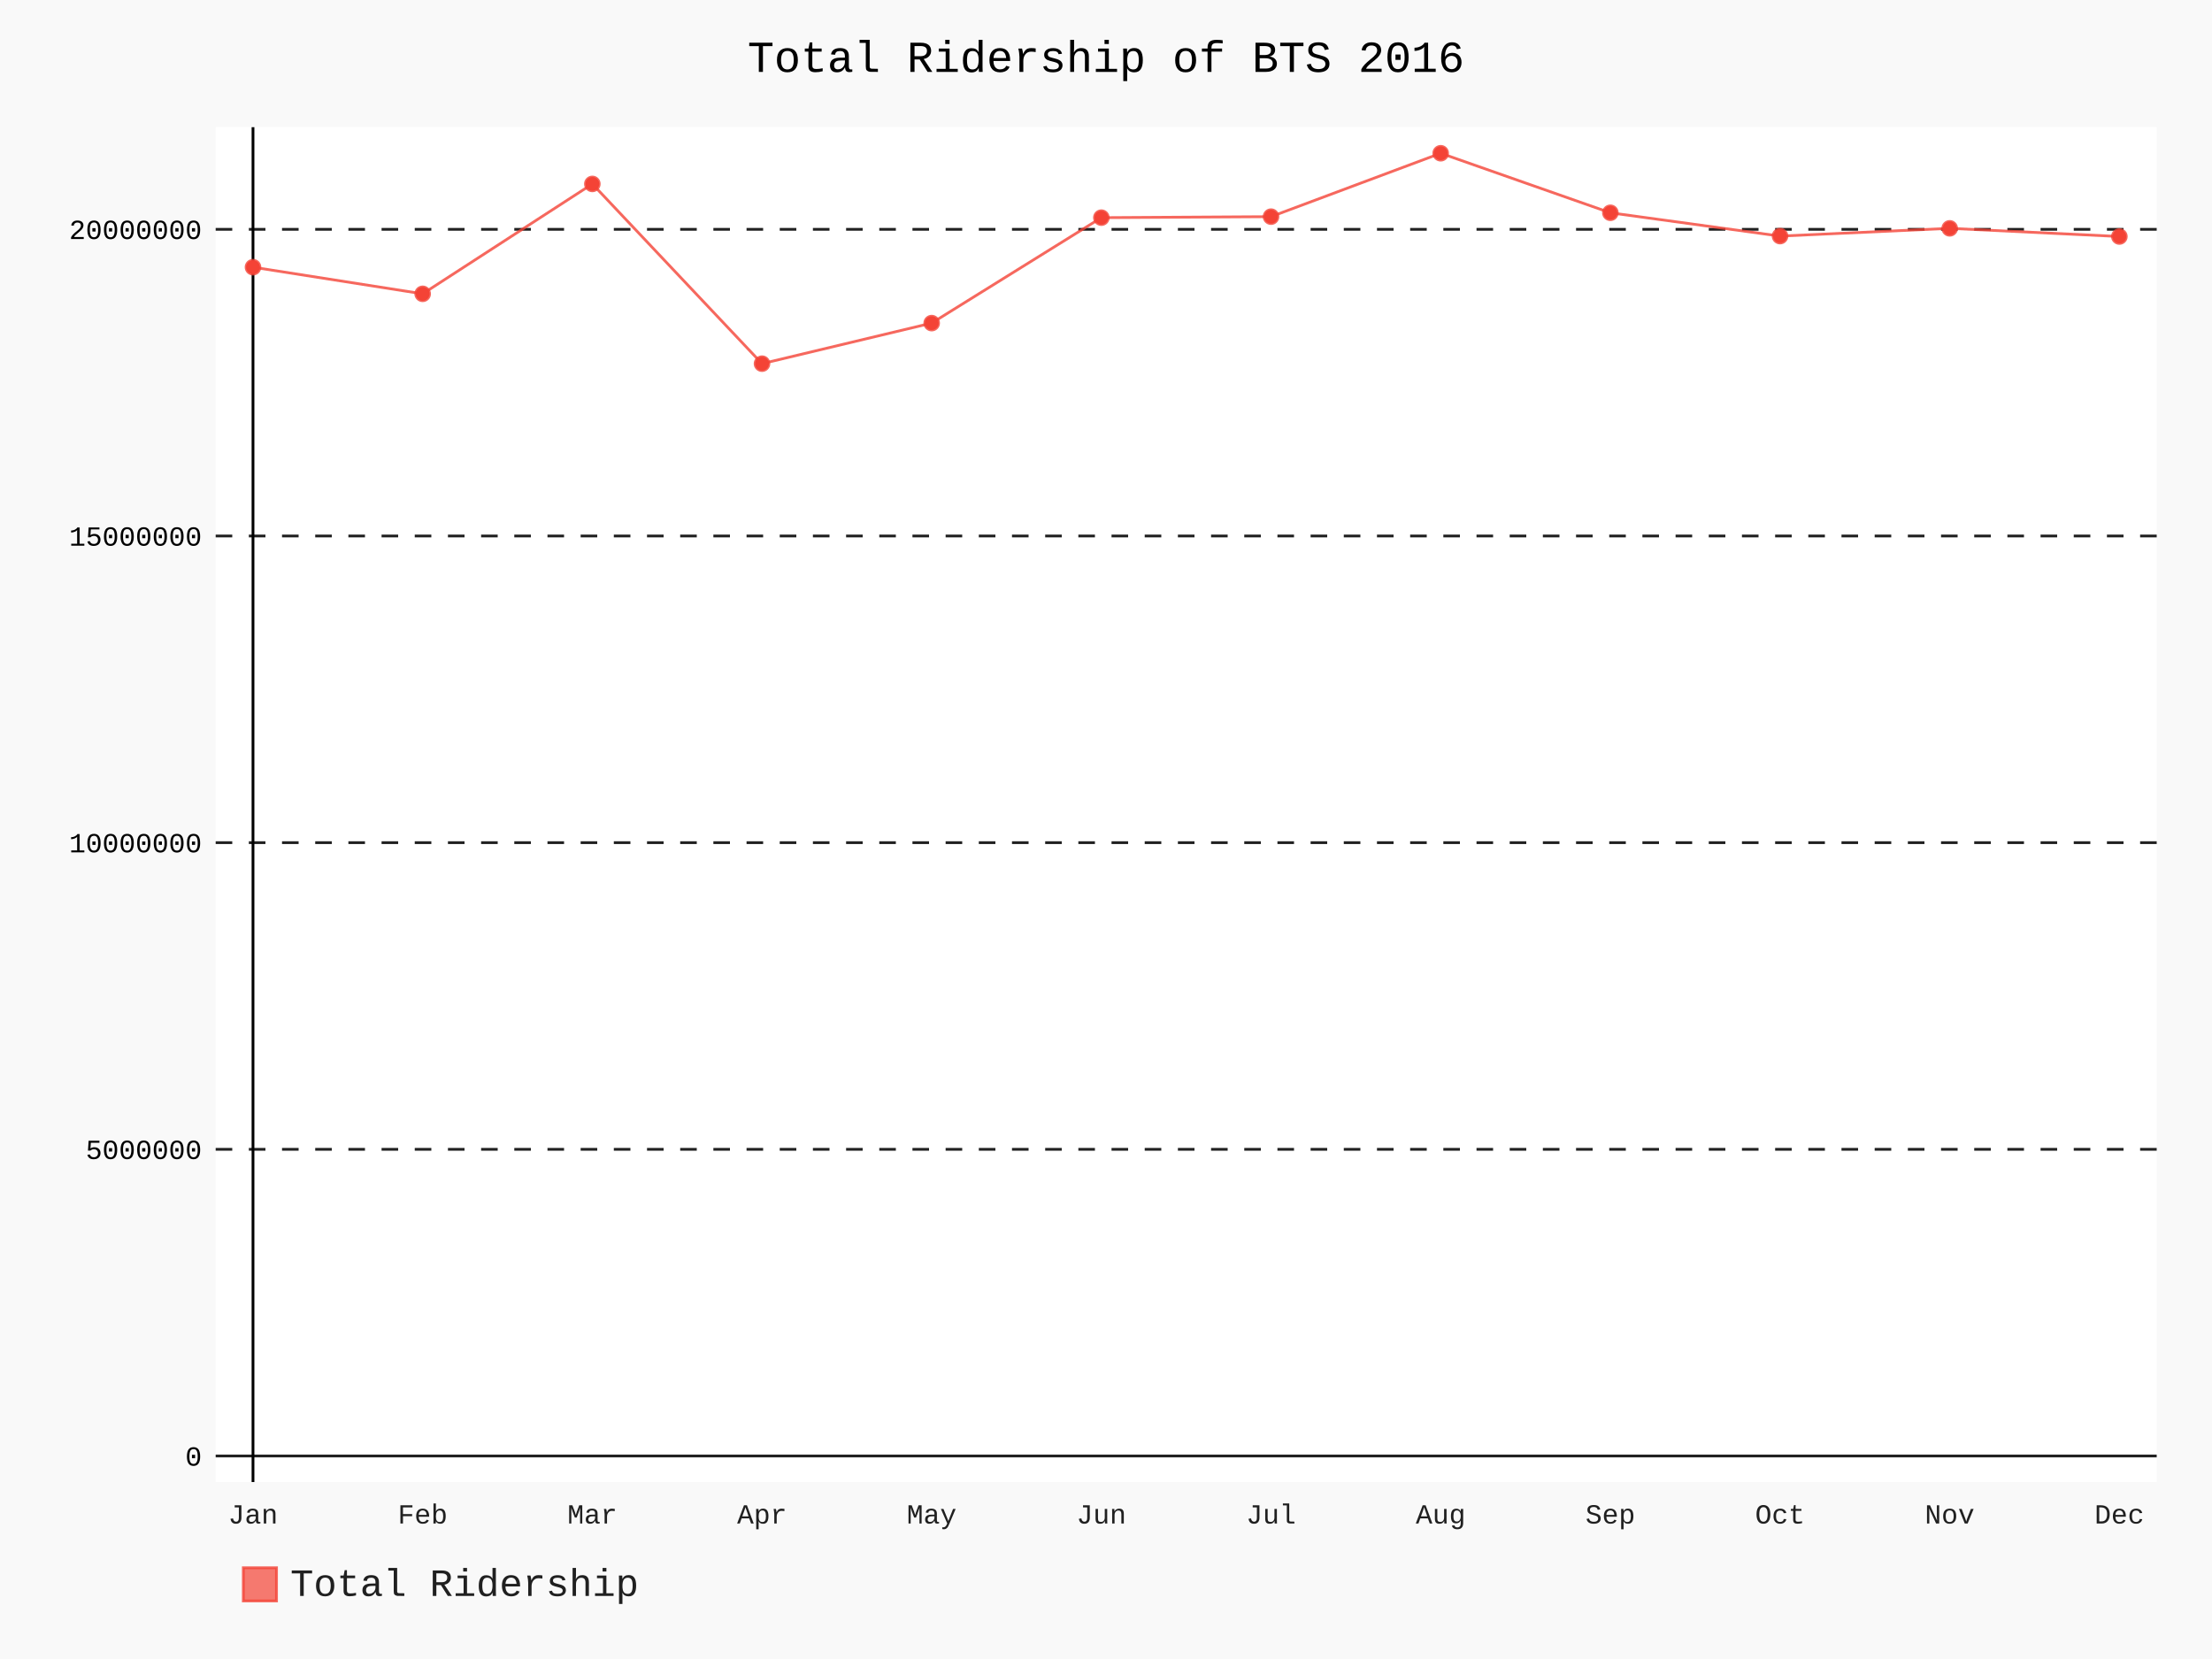
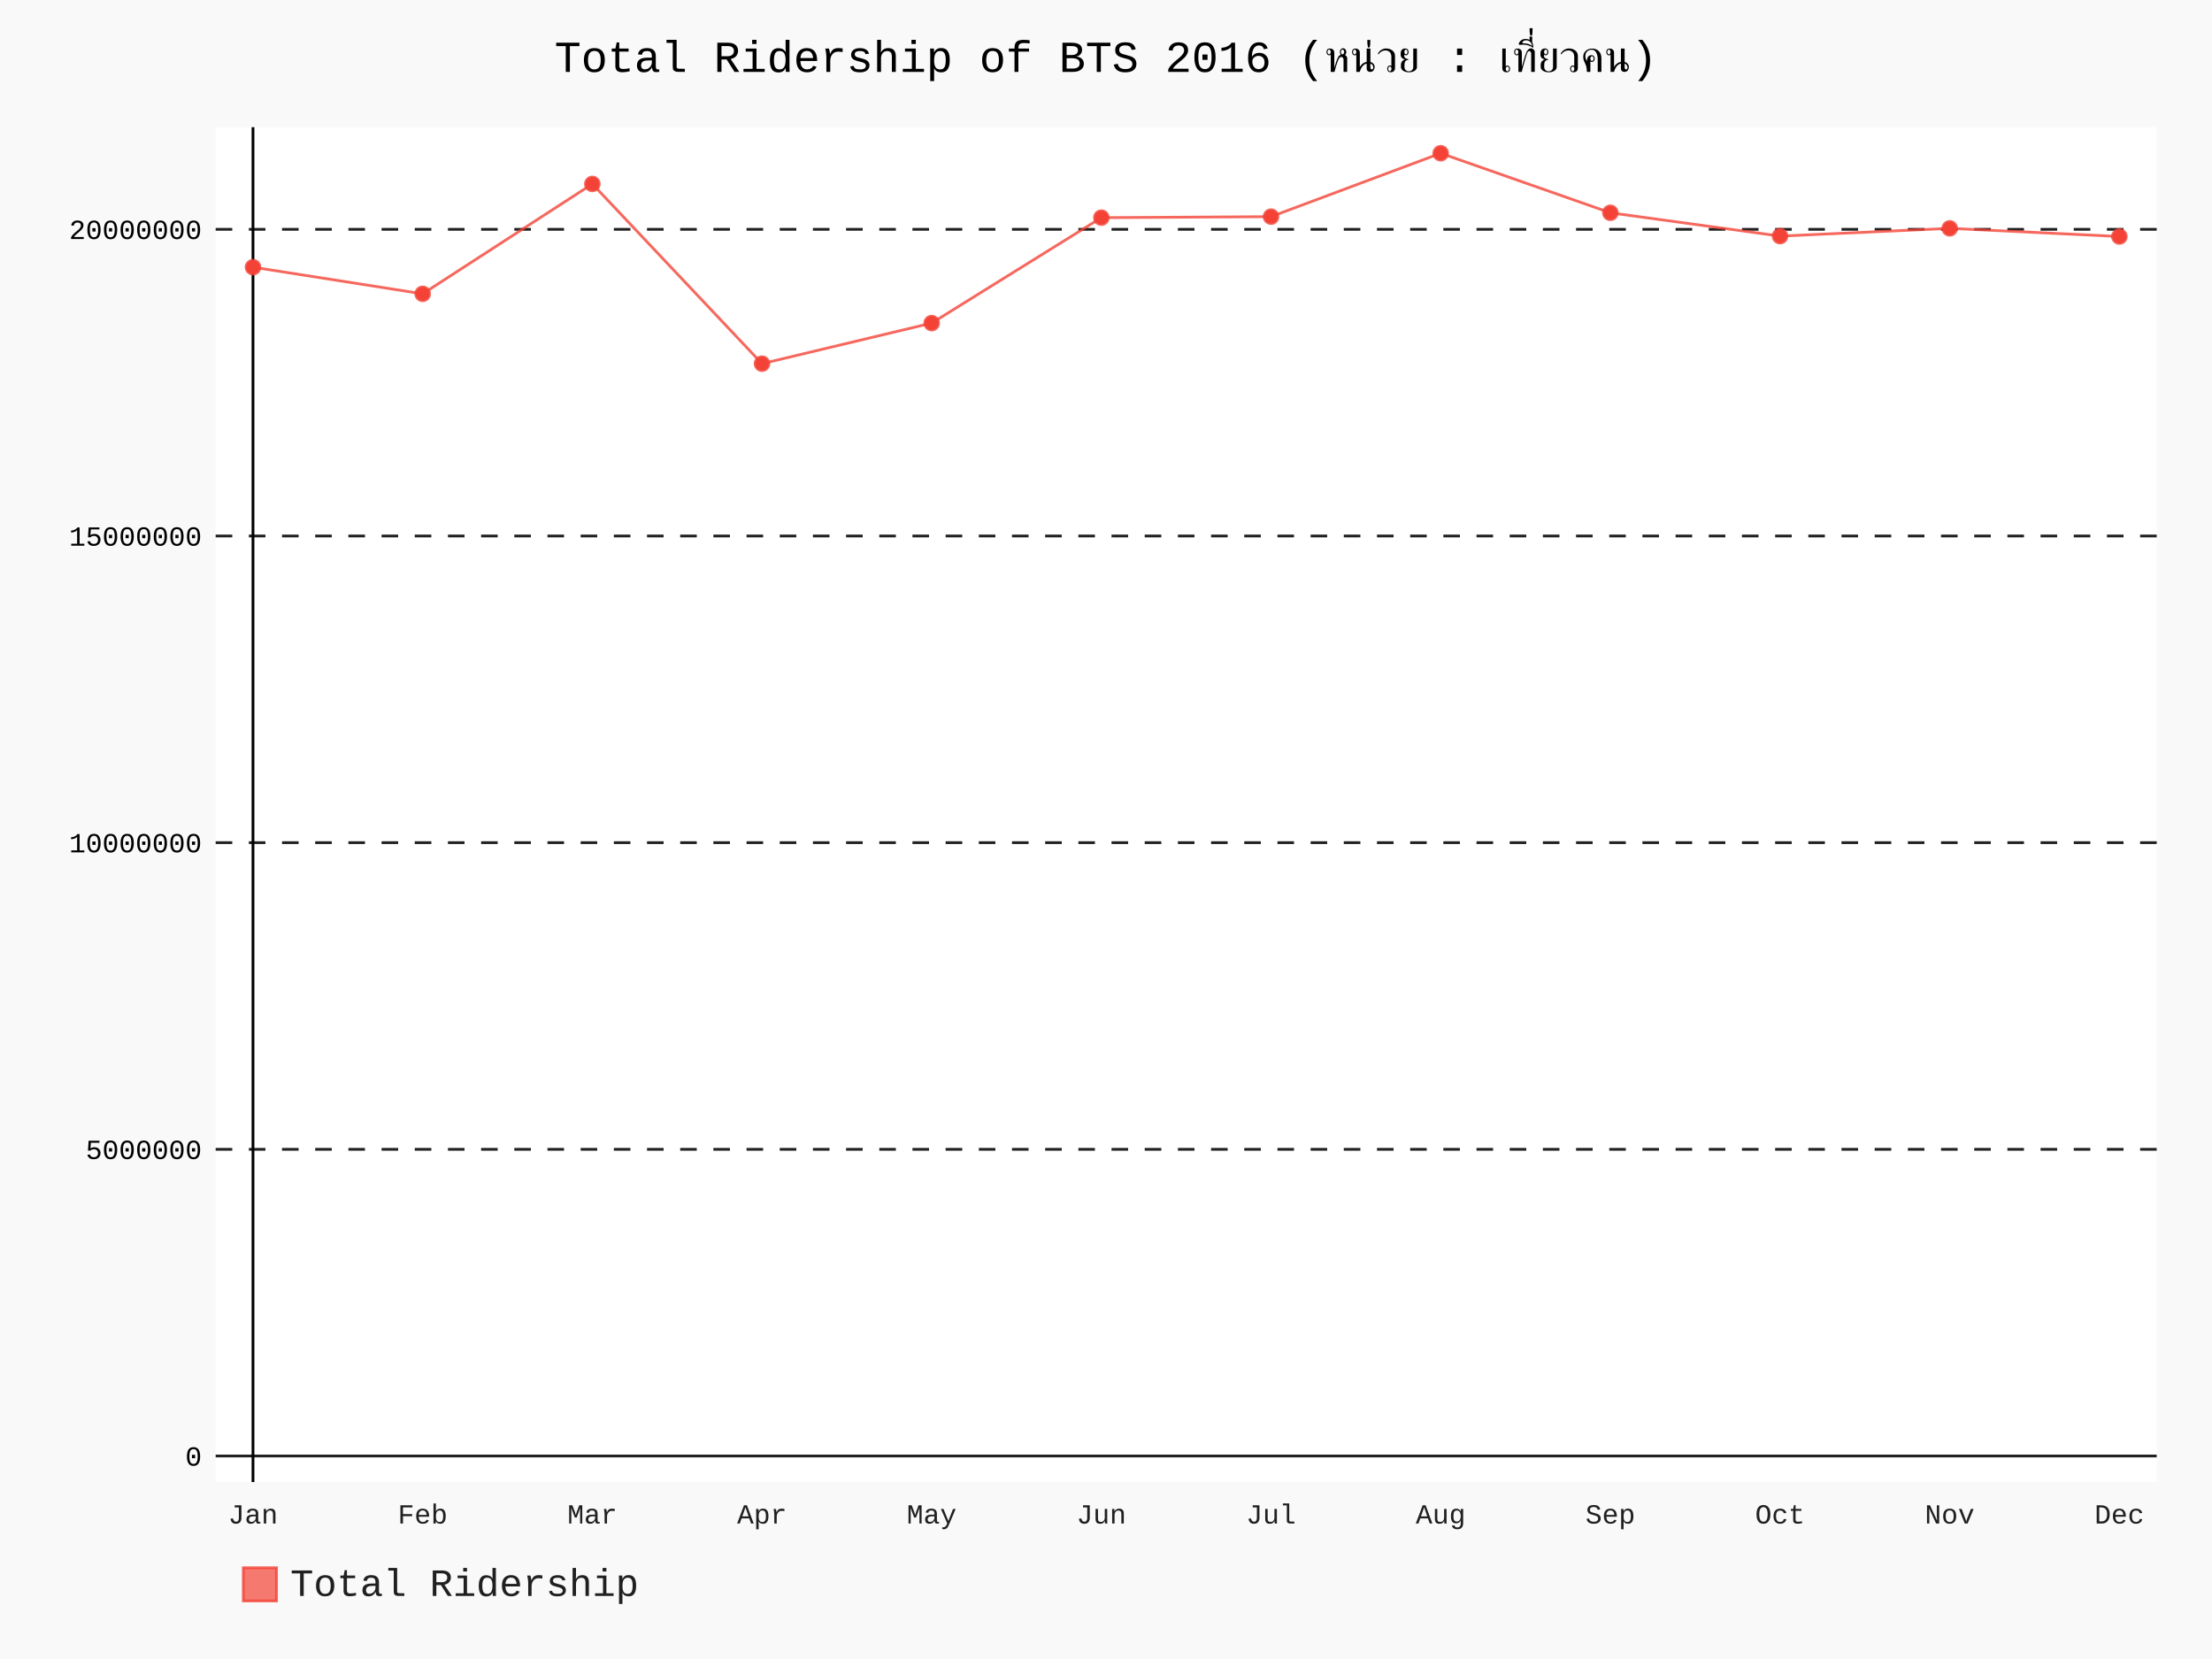
- <svg xmlns="http://www.w3.org/2000/svg" class="pygal-chart" id="chart-9d7215a5-559a-42e0-9766-b6a1f5dedaff" viewBox="0 0 800 600">
+ <svg xmlns="http://www.w3.org/2000/svg" class="pygal-chart" id="chart-06f38a49-2ea7-4335-b3d6-425f22cea92a" viewBox="0 0 800 600">
  <defs>
-     <style type="text/css">#chart-9d7215a5-559a-42e0-9766-b6a1f5dedaff{-webkit-user-select:none;-webkit-font-smoothing:antialiased;font-family:Consolas,"Liberation Mono",Menlo,Courier,monospace}#chart-9d7215a5-559a-42e0-9766-b6a1f5dedaff .title{font-family:Consolas,"Liberation Mono",Menlo,Courier,monospace;font-size:16px}#chart-9d7215a5-559a-42e0-9766-b6a1f5dedaff .legends .legend text{font-family:Consolas,"Liberation Mono",Menlo,Courier,monospace;font-size:14px}#chart-9d7215a5-559a-42e0-9766-b6a1f5dedaff .axis text{font-family:Consolas,"Liberation Mono",Menlo,Courier,monospace;font-size:10px}#chart-9d7215a5-559a-42e0-9766-b6a1f5dedaff .axis text.major{font-family:Consolas,"Liberation Mono",Menlo,Courier,monospace;font-size:10px}#chart-9d7215a5-559a-42e0-9766-b6a1f5dedaff .text-overlay text.value{font-family:Consolas,"Liberation Mono",Menlo,Courier,monospace;font-size:16px}#chart-9d7215a5-559a-42e0-9766-b6a1f5dedaff .text-overlay text.label{font-family:Consolas,"Liberation Mono",Menlo,Courier,monospace;font-size:10px}#chart-9d7215a5-559a-42e0-9766-b6a1f5dedaff .tooltip{font-family:Consolas,"Liberation Mono",Menlo,Courier,monospace;font-size:14px}#chart-9d7215a5-559a-42e0-9766-b6a1f5dedaff text.no_data{font-family:Consolas,"Liberation Mono",Menlo,Courier,monospace;font-size:64px}
- #chart-9d7215a5-559a-42e0-9766-b6a1f5dedaff{background-color:rgba(249,249,249,1)}#chart-9d7215a5-559a-42e0-9766-b6a1f5dedaff path,#chart-9d7215a5-559a-42e0-9766-b6a1f5dedaff line,#chart-9d7215a5-559a-42e0-9766-b6a1f5dedaff rect,#chart-9d7215a5-559a-42e0-9766-b6a1f5dedaff circle{-webkit-transition:150ms;-moz-transition:150ms;transition:150ms}#chart-9d7215a5-559a-42e0-9766-b6a1f5dedaff .graph &gt; .background{fill:rgba(249,249,249,1)}#chart-9d7215a5-559a-42e0-9766-b6a1f5dedaff .plot &gt; .background{fill:rgba(255,255,255,1)}#chart-9d7215a5-559a-42e0-9766-b6a1f5dedaff .graph{fill:rgba(0,0,0,.87)}#chart-9d7215a5-559a-42e0-9766-b6a1f5dedaff text.no_data{fill:rgba(0,0,0,1)}#chart-9d7215a5-559a-42e0-9766-b6a1f5dedaff .title{fill:rgba(0,0,0,1)}#chart-9d7215a5-559a-42e0-9766-b6a1f5dedaff .legends .legend text{fill:rgba(0,0,0,.87)}#chart-9d7215a5-559a-42e0-9766-b6a1f5dedaff .legends .legend:hover text{fill:rgba(0,0,0,1)}#chart-9d7215a5-559a-42e0-9766-b6a1f5dedaff .axis .line{stroke:rgba(0,0,0,1)}#chart-9d7215a5-559a-42e0-9766-b6a1f5dedaff .axis .guide.line{stroke:rgba(0,0,0,.54)}#chart-9d7215a5-559a-42e0-9766-b6a1f5dedaff .axis .major.line{stroke:rgba(0,0,0,.87)}#chart-9d7215a5-559a-42e0-9766-b6a1f5dedaff .axis text.major{fill:rgba(0,0,0,1)}#chart-9d7215a5-559a-42e0-9766-b6a1f5dedaff .axis.y .guides:hover .guide.line,#chart-9d7215a5-559a-42e0-9766-b6a1f5dedaff .line-graph .axis.x .guides:hover .guide.line,#chart-9d7215a5-559a-42e0-9766-b6a1f5dedaff .stackedline-graph .axis.x .guides:hover .guide.line,#chart-9d7215a5-559a-42e0-9766-b6a1f5dedaff .xy-graph .axis.x .guides:hover .guide.line{stroke:rgba(0,0,0,1)}#chart-9d7215a5-559a-42e0-9766-b6a1f5dedaff .axis .guides:hover text{fill:rgba(0,0,0,1)}#chart-9d7215a5-559a-42e0-9766-b6a1f5dedaff .reactive{fill-opacity:.7;stroke-opacity:.8}#chart-9d7215a5-559a-42e0-9766-b6a1f5dedaff .ci{stroke:rgba(0,0,0,.87)}#chart-9d7215a5-559a-42e0-9766-b6a1f5dedaff .reactive.active,#chart-9d7215a5-559a-42e0-9766-b6a1f5dedaff .active .reactive{fill-opacity:.8;stroke-opacity:.9;stroke-width:4}#chart-9d7215a5-559a-42e0-9766-b6a1f5dedaff .ci .reactive.active{stroke-width:1.5}#chart-9d7215a5-559a-42e0-9766-b6a1f5dedaff .series text{fill:rgba(0,0,0,1)}#chart-9d7215a5-559a-42e0-9766-b6a1f5dedaff .tooltip rect{fill:rgba(255,255,255,1);stroke:rgba(0,0,0,1);-webkit-transition:opacity 150ms;-moz-transition:opacity 150ms;transition:opacity 150ms}#chart-9d7215a5-559a-42e0-9766-b6a1f5dedaff .tooltip .label{fill:rgba(0,0,0,.87)}#chart-9d7215a5-559a-42e0-9766-b6a1f5dedaff .tooltip .label{fill:rgba(0,0,0,.87)}#chart-9d7215a5-559a-42e0-9766-b6a1f5dedaff .tooltip .legend{font-size:.8em;fill:rgba(0,0,0,.54)}#chart-9d7215a5-559a-42e0-9766-b6a1f5dedaff .tooltip .x_label{font-size:.6em;fill:rgba(0,0,0,1)}#chart-9d7215a5-559a-42e0-9766-b6a1f5dedaff .tooltip .xlink{font-size:.5em;text-decoration:underline}#chart-9d7215a5-559a-42e0-9766-b6a1f5dedaff .tooltip .value{font-size:1.5em}#chart-9d7215a5-559a-42e0-9766-b6a1f5dedaff .bound{font-size:.5em}#chart-9d7215a5-559a-42e0-9766-b6a1f5dedaff .max-value{font-size:.75em;fill:rgba(0,0,0,.54)}#chart-9d7215a5-559a-42e0-9766-b6a1f5dedaff .map-element{fill:rgba(255,255,255,1);stroke:rgba(0,0,0,.54) !important}#chart-9d7215a5-559a-42e0-9766-b6a1f5dedaff .map-element .reactive{fill-opacity:inherit;stroke-opacity:inherit}#chart-9d7215a5-559a-42e0-9766-b6a1f5dedaff .color-0,#chart-9d7215a5-559a-42e0-9766-b6a1f5dedaff .color-0 a:visited{stroke:#F44336;fill:#F44336}#chart-9d7215a5-559a-42e0-9766-b6a1f5dedaff .text-overlay .color-0 text{fill:black}
- #chart-9d7215a5-559a-42e0-9766-b6a1f5dedaff text.no_data{text-anchor:middle}#chart-9d7215a5-559a-42e0-9766-b6a1f5dedaff .guide.line{fill:none}#chart-9d7215a5-559a-42e0-9766-b6a1f5dedaff .centered{text-anchor:middle}#chart-9d7215a5-559a-42e0-9766-b6a1f5dedaff .title{text-anchor:middle}#chart-9d7215a5-559a-42e0-9766-b6a1f5dedaff .legends .legend text{fill-opacity:1}#chart-9d7215a5-559a-42e0-9766-b6a1f5dedaff .axis.x text{text-anchor:middle}#chart-9d7215a5-559a-42e0-9766-b6a1f5dedaff .axis.x:not(.web) text[transform]{text-anchor:start}#chart-9d7215a5-559a-42e0-9766-b6a1f5dedaff .axis.x:not(.web) text[transform].backwards{text-anchor:end}#chart-9d7215a5-559a-42e0-9766-b6a1f5dedaff .axis.y text{text-anchor:end}#chart-9d7215a5-559a-42e0-9766-b6a1f5dedaff .axis.y text[transform].backwards{text-anchor:start}#chart-9d7215a5-559a-42e0-9766-b6a1f5dedaff .axis.y2 text{text-anchor:start}#chart-9d7215a5-559a-42e0-9766-b6a1f5dedaff .axis.y2 text[transform].backwards{text-anchor:end}#chart-9d7215a5-559a-42e0-9766-b6a1f5dedaff .axis .guide.line{stroke-dasharray:4,4}#chart-9d7215a5-559a-42e0-9766-b6a1f5dedaff .axis .major.guide.line{stroke-dasharray:6,6}#chart-9d7215a5-559a-42e0-9766-b6a1f5dedaff .horizontal .axis.y .guide.line,#chart-9d7215a5-559a-42e0-9766-b6a1f5dedaff .horizontal .axis.y2 .guide.line,#chart-9d7215a5-559a-42e0-9766-b6a1f5dedaff .vertical .axis.x .guide.line{opacity:0}#chart-9d7215a5-559a-42e0-9766-b6a1f5dedaff .horizontal .axis.always_show .guide.line,#chart-9d7215a5-559a-42e0-9766-b6a1f5dedaff .vertical .axis.always_show .guide.line{opacity:1 !important}#chart-9d7215a5-559a-42e0-9766-b6a1f5dedaff .axis.y .guides:hover .guide.line,#chart-9d7215a5-559a-42e0-9766-b6a1f5dedaff .axis.y2 .guides:hover .guide.line,#chart-9d7215a5-559a-42e0-9766-b6a1f5dedaff .axis.x .guides:hover .guide.line{opacity:1}#chart-9d7215a5-559a-42e0-9766-b6a1f5dedaff .axis .guides:hover text{opacity:1}#chart-9d7215a5-559a-42e0-9766-b6a1f5dedaff .nofill{fill:none}#chart-9d7215a5-559a-42e0-9766-b6a1f5dedaff .subtle-fill{fill-opacity:.2}#chart-9d7215a5-559a-42e0-9766-b6a1f5dedaff .dot{stroke-width:1px;fill-opacity:1}#chart-9d7215a5-559a-42e0-9766-b6a1f5dedaff .dot.active{stroke-width:5px}#chart-9d7215a5-559a-42e0-9766-b6a1f5dedaff .dot.negative{fill:transparent}#chart-9d7215a5-559a-42e0-9766-b6a1f5dedaff text,#chart-9d7215a5-559a-42e0-9766-b6a1f5dedaff tspan{stroke:none !important}#chart-9d7215a5-559a-42e0-9766-b6a1f5dedaff .series text.active{opacity:1}#chart-9d7215a5-559a-42e0-9766-b6a1f5dedaff .tooltip rect{fill-opacity:.95;stroke-width:.5}#chart-9d7215a5-559a-42e0-9766-b6a1f5dedaff .tooltip text{fill-opacity:1}#chart-9d7215a5-559a-42e0-9766-b6a1f5dedaff .showable{visibility:hidden}#chart-9d7215a5-559a-42e0-9766-b6a1f5dedaff .showable.shown{visibility:visible}#chart-9d7215a5-559a-42e0-9766-b6a1f5dedaff .gauge-background{fill:rgba(229,229,229,1);stroke:none}#chart-9d7215a5-559a-42e0-9766-b6a1f5dedaff .bg-lines{stroke:rgba(249,249,249,1);stroke-width:2px}</style>
+     <style type="text/css">#chart-06f38a49-2ea7-4335-b3d6-425f22cea92a{-webkit-user-select:none;-webkit-font-smoothing:antialiased;font-family:Consolas,"Liberation Mono",Menlo,Courier,monospace}#chart-06f38a49-2ea7-4335-b3d6-425f22cea92a .title{font-family:Consolas,"Liberation Mono",Menlo,Courier,monospace;font-size:16px}#chart-06f38a49-2ea7-4335-b3d6-425f22cea92a .legends .legend text{font-family:Consolas,"Liberation Mono",Menlo,Courier,monospace;font-size:14px}#chart-06f38a49-2ea7-4335-b3d6-425f22cea92a .axis text{font-family:Consolas,"Liberation Mono",Menlo,Courier,monospace;font-size:10px}#chart-06f38a49-2ea7-4335-b3d6-425f22cea92a .axis text.major{font-family:Consolas,"Liberation Mono",Menlo,Courier,monospace;font-size:10px}#chart-06f38a49-2ea7-4335-b3d6-425f22cea92a .text-overlay text.value{font-family:Consolas,"Liberation Mono",Menlo,Courier,monospace;font-size:16px}#chart-06f38a49-2ea7-4335-b3d6-425f22cea92a .text-overlay text.label{font-family:Consolas,"Liberation Mono",Menlo,Courier,monospace;font-size:10px}#chart-06f38a49-2ea7-4335-b3d6-425f22cea92a .tooltip{font-family:Consolas,"Liberation Mono",Menlo,Courier,monospace;font-size:14px}#chart-06f38a49-2ea7-4335-b3d6-425f22cea92a text.no_data{font-family:Consolas,"Liberation Mono",Menlo,Courier,monospace;font-size:64px}
+ #chart-06f38a49-2ea7-4335-b3d6-425f22cea92a{background-color:rgba(249,249,249,1)}#chart-06f38a49-2ea7-4335-b3d6-425f22cea92a path,#chart-06f38a49-2ea7-4335-b3d6-425f22cea92a line,#chart-06f38a49-2ea7-4335-b3d6-425f22cea92a rect,#chart-06f38a49-2ea7-4335-b3d6-425f22cea92a circle{-webkit-transition:150ms;-moz-transition:150ms;transition:150ms}#chart-06f38a49-2ea7-4335-b3d6-425f22cea92a .graph &gt; .background{fill:rgba(249,249,249,1)}#chart-06f38a49-2ea7-4335-b3d6-425f22cea92a .plot &gt; .background{fill:rgba(255,255,255,1)}#chart-06f38a49-2ea7-4335-b3d6-425f22cea92a .graph{fill:rgba(0,0,0,.87)}#chart-06f38a49-2ea7-4335-b3d6-425f22cea92a text.no_data{fill:rgba(0,0,0,1)}#chart-06f38a49-2ea7-4335-b3d6-425f22cea92a .title{fill:rgba(0,0,0,1)}#chart-06f38a49-2ea7-4335-b3d6-425f22cea92a .legends .legend text{fill:rgba(0,0,0,.87)}#chart-06f38a49-2ea7-4335-b3d6-425f22cea92a .legends .legend:hover text{fill:rgba(0,0,0,1)}#chart-06f38a49-2ea7-4335-b3d6-425f22cea92a .axis .line{stroke:rgba(0,0,0,1)}#chart-06f38a49-2ea7-4335-b3d6-425f22cea92a .axis .guide.line{stroke:rgba(0,0,0,.54)}#chart-06f38a49-2ea7-4335-b3d6-425f22cea92a .axis .major.line{stroke:rgba(0,0,0,.87)}#chart-06f38a49-2ea7-4335-b3d6-425f22cea92a .axis text.major{fill:rgba(0,0,0,1)}#chart-06f38a49-2ea7-4335-b3d6-425f22cea92a .axis.y .guides:hover .guide.line,#chart-06f38a49-2ea7-4335-b3d6-425f22cea92a .line-graph .axis.x .guides:hover .guide.line,#chart-06f38a49-2ea7-4335-b3d6-425f22cea92a .stackedline-graph .axis.x .guides:hover .guide.line,#chart-06f38a49-2ea7-4335-b3d6-425f22cea92a .xy-graph .axis.x .guides:hover .guide.line{stroke:rgba(0,0,0,1)}#chart-06f38a49-2ea7-4335-b3d6-425f22cea92a .axis .guides:hover text{fill:rgba(0,0,0,1)}#chart-06f38a49-2ea7-4335-b3d6-425f22cea92a .reactive{fill-opacity:.7;stroke-opacity:.8}#chart-06f38a49-2ea7-4335-b3d6-425f22cea92a .ci{stroke:rgba(0,0,0,.87)}#chart-06f38a49-2ea7-4335-b3d6-425f22cea92a .reactive.active,#chart-06f38a49-2ea7-4335-b3d6-425f22cea92a .active .reactive{fill-opacity:.8;stroke-opacity:.9;stroke-width:4}#chart-06f38a49-2ea7-4335-b3d6-425f22cea92a .ci .reactive.active{stroke-width:1.5}#chart-06f38a49-2ea7-4335-b3d6-425f22cea92a .series text{fill:rgba(0,0,0,1)}#chart-06f38a49-2ea7-4335-b3d6-425f22cea92a .tooltip rect{fill:rgba(255,255,255,1);stroke:rgba(0,0,0,1);-webkit-transition:opacity 150ms;-moz-transition:opacity 150ms;transition:opacity 150ms}#chart-06f38a49-2ea7-4335-b3d6-425f22cea92a .tooltip .label{fill:rgba(0,0,0,.87)}#chart-06f38a49-2ea7-4335-b3d6-425f22cea92a .tooltip .label{fill:rgba(0,0,0,.87)}#chart-06f38a49-2ea7-4335-b3d6-425f22cea92a .tooltip .legend{font-size:.8em;fill:rgba(0,0,0,.54)}#chart-06f38a49-2ea7-4335-b3d6-425f22cea92a .tooltip .x_label{font-size:.6em;fill:rgba(0,0,0,1)}#chart-06f38a49-2ea7-4335-b3d6-425f22cea92a .tooltip .xlink{font-size:.5em;text-decoration:underline}#chart-06f38a49-2ea7-4335-b3d6-425f22cea92a .tooltip .value{font-size:1.5em}#chart-06f38a49-2ea7-4335-b3d6-425f22cea92a .bound{font-size:.5em}#chart-06f38a49-2ea7-4335-b3d6-425f22cea92a .max-value{font-size:.75em;fill:rgba(0,0,0,.54)}#chart-06f38a49-2ea7-4335-b3d6-425f22cea92a .map-element{fill:rgba(255,255,255,1);stroke:rgba(0,0,0,.54) !important}#chart-06f38a49-2ea7-4335-b3d6-425f22cea92a .map-element .reactive{fill-opacity:inherit;stroke-opacity:inherit}#chart-06f38a49-2ea7-4335-b3d6-425f22cea92a .color-0,#chart-06f38a49-2ea7-4335-b3d6-425f22cea92a .color-0 a:visited{stroke:#F44336;fill:#F44336}#chart-06f38a49-2ea7-4335-b3d6-425f22cea92a .text-overlay .color-0 text{fill:black}
+ #chart-06f38a49-2ea7-4335-b3d6-425f22cea92a text.no_data{text-anchor:middle}#chart-06f38a49-2ea7-4335-b3d6-425f22cea92a .guide.line{fill:none}#chart-06f38a49-2ea7-4335-b3d6-425f22cea92a .centered{text-anchor:middle}#chart-06f38a49-2ea7-4335-b3d6-425f22cea92a .title{text-anchor:middle}#chart-06f38a49-2ea7-4335-b3d6-425f22cea92a .legends .legend text{fill-opacity:1}#chart-06f38a49-2ea7-4335-b3d6-425f22cea92a .axis.x text{text-anchor:middle}#chart-06f38a49-2ea7-4335-b3d6-425f22cea92a .axis.x:not(.web) text[transform]{text-anchor:start}#chart-06f38a49-2ea7-4335-b3d6-425f22cea92a .axis.x:not(.web) text[transform].backwards{text-anchor:end}#chart-06f38a49-2ea7-4335-b3d6-425f22cea92a .axis.y text{text-anchor:end}#chart-06f38a49-2ea7-4335-b3d6-425f22cea92a .axis.y text[transform].backwards{text-anchor:start}#chart-06f38a49-2ea7-4335-b3d6-425f22cea92a .axis.y2 text{text-anchor:start}#chart-06f38a49-2ea7-4335-b3d6-425f22cea92a .axis.y2 text[transform].backwards{text-anchor:end}#chart-06f38a49-2ea7-4335-b3d6-425f22cea92a .axis .guide.line{stroke-dasharray:4,4}#chart-06f38a49-2ea7-4335-b3d6-425f22cea92a .axis .major.guide.line{stroke-dasharray:6,6}#chart-06f38a49-2ea7-4335-b3d6-425f22cea92a .horizontal .axis.y .guide.line,#chart-06f38a49-2ea7-4335-b3d6-425f22cea92a .horizontal .axis.y2 .guide.line,#chart-06f38a49-2ea7-4335-b3d6-425f22cea92a .vertical .axis.x .guide.line{opacity:0}#chart-06f38a49-2ea7-4335-b3d6-425f22cea92a .horizontal .axis.always_show .guide.line,#chart-06f38a49-2ea7-4335-b3d6-425f22cea92a .vertical .axis.always_show .guide.line{opacity:1 !important}#chart-06f38a49-2ea7-4335-b3d6-425f22cea92a .axis.y .guides:hover .guide.line,#chart-06f38a49-2ea7-4335-b3d6-425f22cea92a .axis.y2 .guides:hover .guide.line,#chart-06f38a49-2ea7-4335-b3d6-425f22cea92a .axis.x .guides:hover .guide.line{opacity:1}#chart-06f38a49-2ea7-4335-b3d6-425f22cea92a .axis .guides:hover text{opacity:1}#chart-06f38a49-2ea7-4335-b3d6-425f22cea92a .nofill{fill:none}#chart-06f38a49-2ea7-4335-b3d6-425f22cea92a .subtle-fill{fill-opacity:.2}#chart-06f38a49-2ea7-4335-b3d6-425f22cea92a .dot{stroke-width:1px;fill-opacity:1}#chart-06f38a49-2ea7-4335-b3d6-425f22cea92a .dot.active{stroke-width:5px}#chart-06f38a49-2ea7-4335-b3d6-425f22cea92a .dot.negative{fill:transparent}#chart-06f38a49-2ea7-4335-b3d6-425f22cea92a text,#chart-06f38a49-2ea7-4335-b3d6-425f22cea92a tspan{stroke:none !important}#chart-06f38a49-2ea7-4335-b3d6-425f22cea92a .series text.active{opacity:1}#chart-06f38a49-2ea7-4335-b3d6-425f22cea92a .tooltip rect{fill-opacity:.95;stroke-width:.5}#chart-06f38a49-2ea7-4335-b3d6-425f22cea92a .tooltip text{fill-opacity:1}#chart-06f38a49-2ea7-4335-b3d6-425f22cea92a .showable{visibility:hidden}#chart-06f38a49-2ea7-4335-b3d6-425f22cea92a .showable.shown{visibility:visible}#chart-06f38a49-2ea7-4335-b3d6-425f22cea92a .gauge-background{fill:rgba(229,229,229,1);stroke:none}#chart-06f38a49-2ea7-4335-b3d6-425f22cea92a .bg-lines{stroke:rgba(249,249,249,1);stroke-width:2px}</style>
  </defs>
  <g class="graph line-graph vertical">
    <rect class="background" height="600" width="800" x="0" y="0" />
    <g class="plot" transform="translate(78, 46)">
      <rect class="background" height="490.0" width="702.0" x="0" y="0" />
      <g class="axis y always_show">
        <g class="guides">
          <path class="axis major line" d="M0 480.577 h702" />
          <text class="major" x="-5" y="484.077">0</text>
        </g>
        <g class="guides">
          <path class="major guide line" d="M0 369.667 h702" />
          <text class="major" x="-5" y="373.167">5000000</text>
        </g>
        <g class="guides">
          <path class="major guide line" d="M0 258.758 h702" />
          <text class="major" x="-5" y="262.258">10000000</text>
        </g>
        <g class="guides">
          <path class="major guide line" d="M0 147.848 h702" />
          <text class="major" x="-5" y="151.348">15000000</text>
        </g>
        <g class="guides">
          <path class="major guide line" d="M0 36.939 h702" />
          <text class="major" x="-5" y="40.439">20000000</text>
        </g>
      </g>
      <g class="axis x">
        <g class="guides">
          <path class="line" d="M13.5 0 v490" />
          <text class="" x="13.5" y="505.0">Jan</text>
        </g>
        <g class="guides">
          <path class="guide line" d="M74.864 0 v490" />
          <text class="" x="74.864" y="505.0">Feb</text>
        </g>
        <g class="guides">
          <path class="guide line" d="M136.227 0 v490" />
          <text class="" x="136.227" y="505.0">Mar</text>
        </g>
        <g class="guides">
          <path class="guide line" d="M197.591 0 v490" />
          <text class="" x="197.591" y="505.0">Apr</text>
        </g>
        <g class="guides">
          <path class="guide line" d="M258.955 0 v490" />
          <text class="" x="258.955" y="505.0">May</text>
        </g>
        <g class="guides">
          <path class="guide line" d="M320.318 0 v490" />
          <text class="" x="320.318" y="505.0">Jun</text>
        </g>
        <g class="guides">
          <path class="guide line" d="M381.682 0 v490" />
          <text class="" x="381.682" y="505.0">Jul</text>
        </g>
        <g class="guides">
          <path class="guide line" d="M443.045 0 v490" />
          <text class="" x="443.045" y="505.0">Aug</text>
        </g>
        <g class="guides">
          <path class="guide line" d="M504.409 0 v490" />
          <text class="" x="504.409" y="505.0">Sep</text>
        </g>
        <g class="guides">
          <path class="guide line" d="M565.773 0 v490" />
          <text class="" x="565.773" y="505.0">Oct</text>
        </g>
        <g class="guides">
          <path class="guide line" d="M627.136 0 v490" />
          <text class="" x="627.136" y="505.0">Nov</text>
        </g>
        <g class="guides">
          <path class="guide line" d="M688.5 0 v490" />
          <text class="" x="688.5" y="505.0">Dec</text>
        </g>
      </g>
      <g class="series serie-0 color-0">
        <path class="line reactive nofill" d="M13.5 50.634 L74.864 60.266 136.227 20.519 197.591 85.526 258.955 70.853 320.318 32.719 381.682 32.358 443.045 9.423 504.409 30.955 565.773 39.386 627.136 36.583 688.5 39.537" />
      </g>
    </g>
    <g class="titles">
-       <text class="title plot_title" x="400.0" y="26">Total Ridership of BTS 2016</text>
+       <text class="title plot_title" x="400.0" y="26">Total Ridership of BTS 2016 (หน่วย : เที่ยวคน)</text>
    </g>
    <g class="plot overlay" transform="translate(78, 46)">
      <g class="series serie-0 color-0">
        <g class="dots">
          <circle class="dot reactive tooltip-trigger" cx="13.5" cy="50.634" r="2.5" />
        </g>
        <g class="dots">
          <circle class="dot reactive tooltip-trigger" cx="74.864" cy="60.266" r="2.5" />
        </g>
        <g class="dots">
          <circle class="dot reactive tooltip-trigger" cx="136.227" cy="20.519" r="2.5" />
        </g>
        <g class="dots">
          <circle class="dot reactive tooltip-trigger" cx="197.591" cy="85.526" r="2.5" />
        </g>
        <g class="dots">
          <circle class="dot reactive tooltip-trigger" cx="258.955" cy="70.853" r="2.5" />
        </g>
        <g class="dots">
          <circle class="dot reactive tooltip-trigger" cx="320.318" cy="32.719" r="2.5" />
        </g>
        <g class="dots">
          <circle class="dot reactive tooltip-trigger" cx="381.682" cy="32.358" r="2.5" />
        </g>
        <g class="dots">
          <circle class="dot reactive tooltip-trigger" cx="443.045" cy="9.423" r="2.5" />
        </g>
        <g class="dots">
          <circle class="dot reactive tooltip-trigger" cx="504.409" cy="30.955" r="2.5" />
        </g>
        <g class="dots">
          <circle class="dot reactive tooltip-trigger" cx="565.773" cy="39.386" r="2.5" />
        </g>
        <g class="dots">
          <circle class="dot reactive tooltip-trigger" cx="627.136" cy="36.583" r="2.5" />
        </g>
        <g class="dots">
          <circle class="dot reactive tooltip-trigger" cx="688.5" cy="39.537" r="2.5" />
        </g>
      </g>
    </g>
    <g class="plot text-overlay" transform="translate(78, 46)">
      <g class="series serie-0 color-0" />
    </g>
    <g class="plot tooltip-overlay" transform="translate(78, 46)">
      <g class="tooltip" style="opacity: 0" transform="translate(0 0)">
        <rect class="tooltip-box" height="0" rx="0" ry="0" width="0" />
        <g class="text" />
      </g>
    </g>
    <g class="legends" transform="translate(88, 566)">
      <g class="legend reactive activate-serie" id="activate-serie-0">
        <rect class="color-0 reactive" height="12" width="12" x="0.0" y="1.0" />
        <text x="17.0" y="11.2">Total Ridership</text>
      </g>
    </g>
  </g>
</svg>
